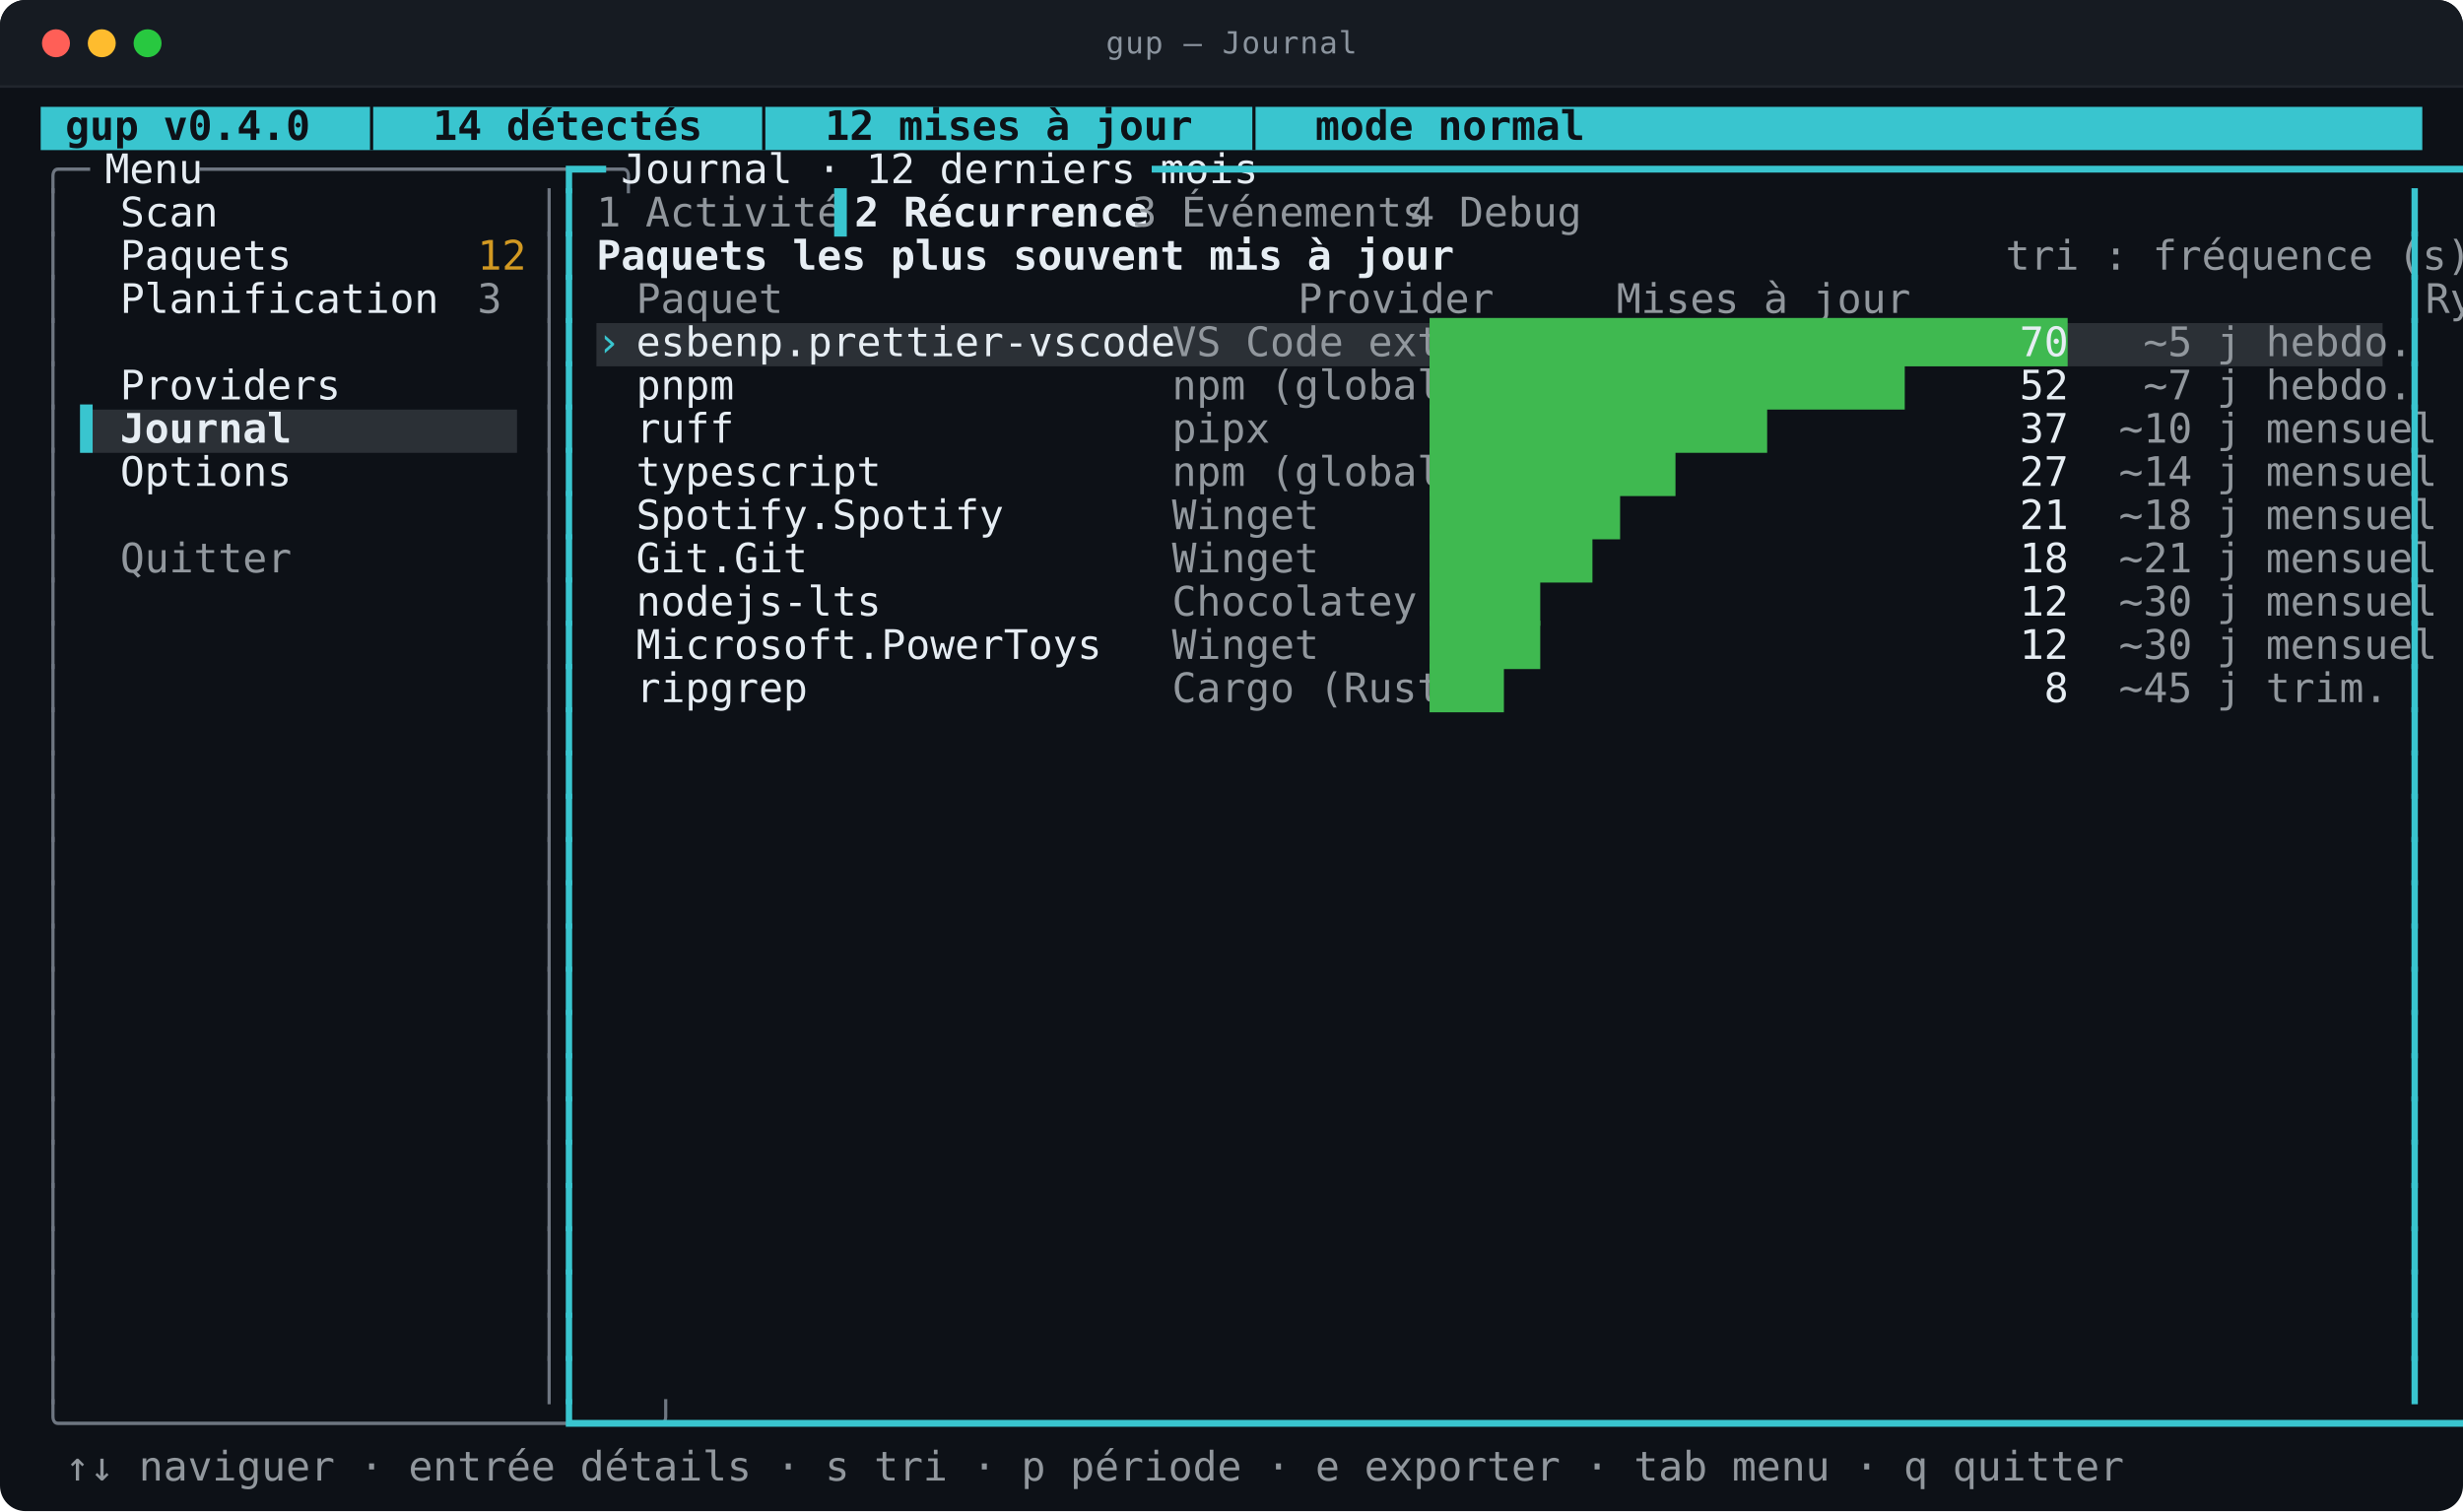
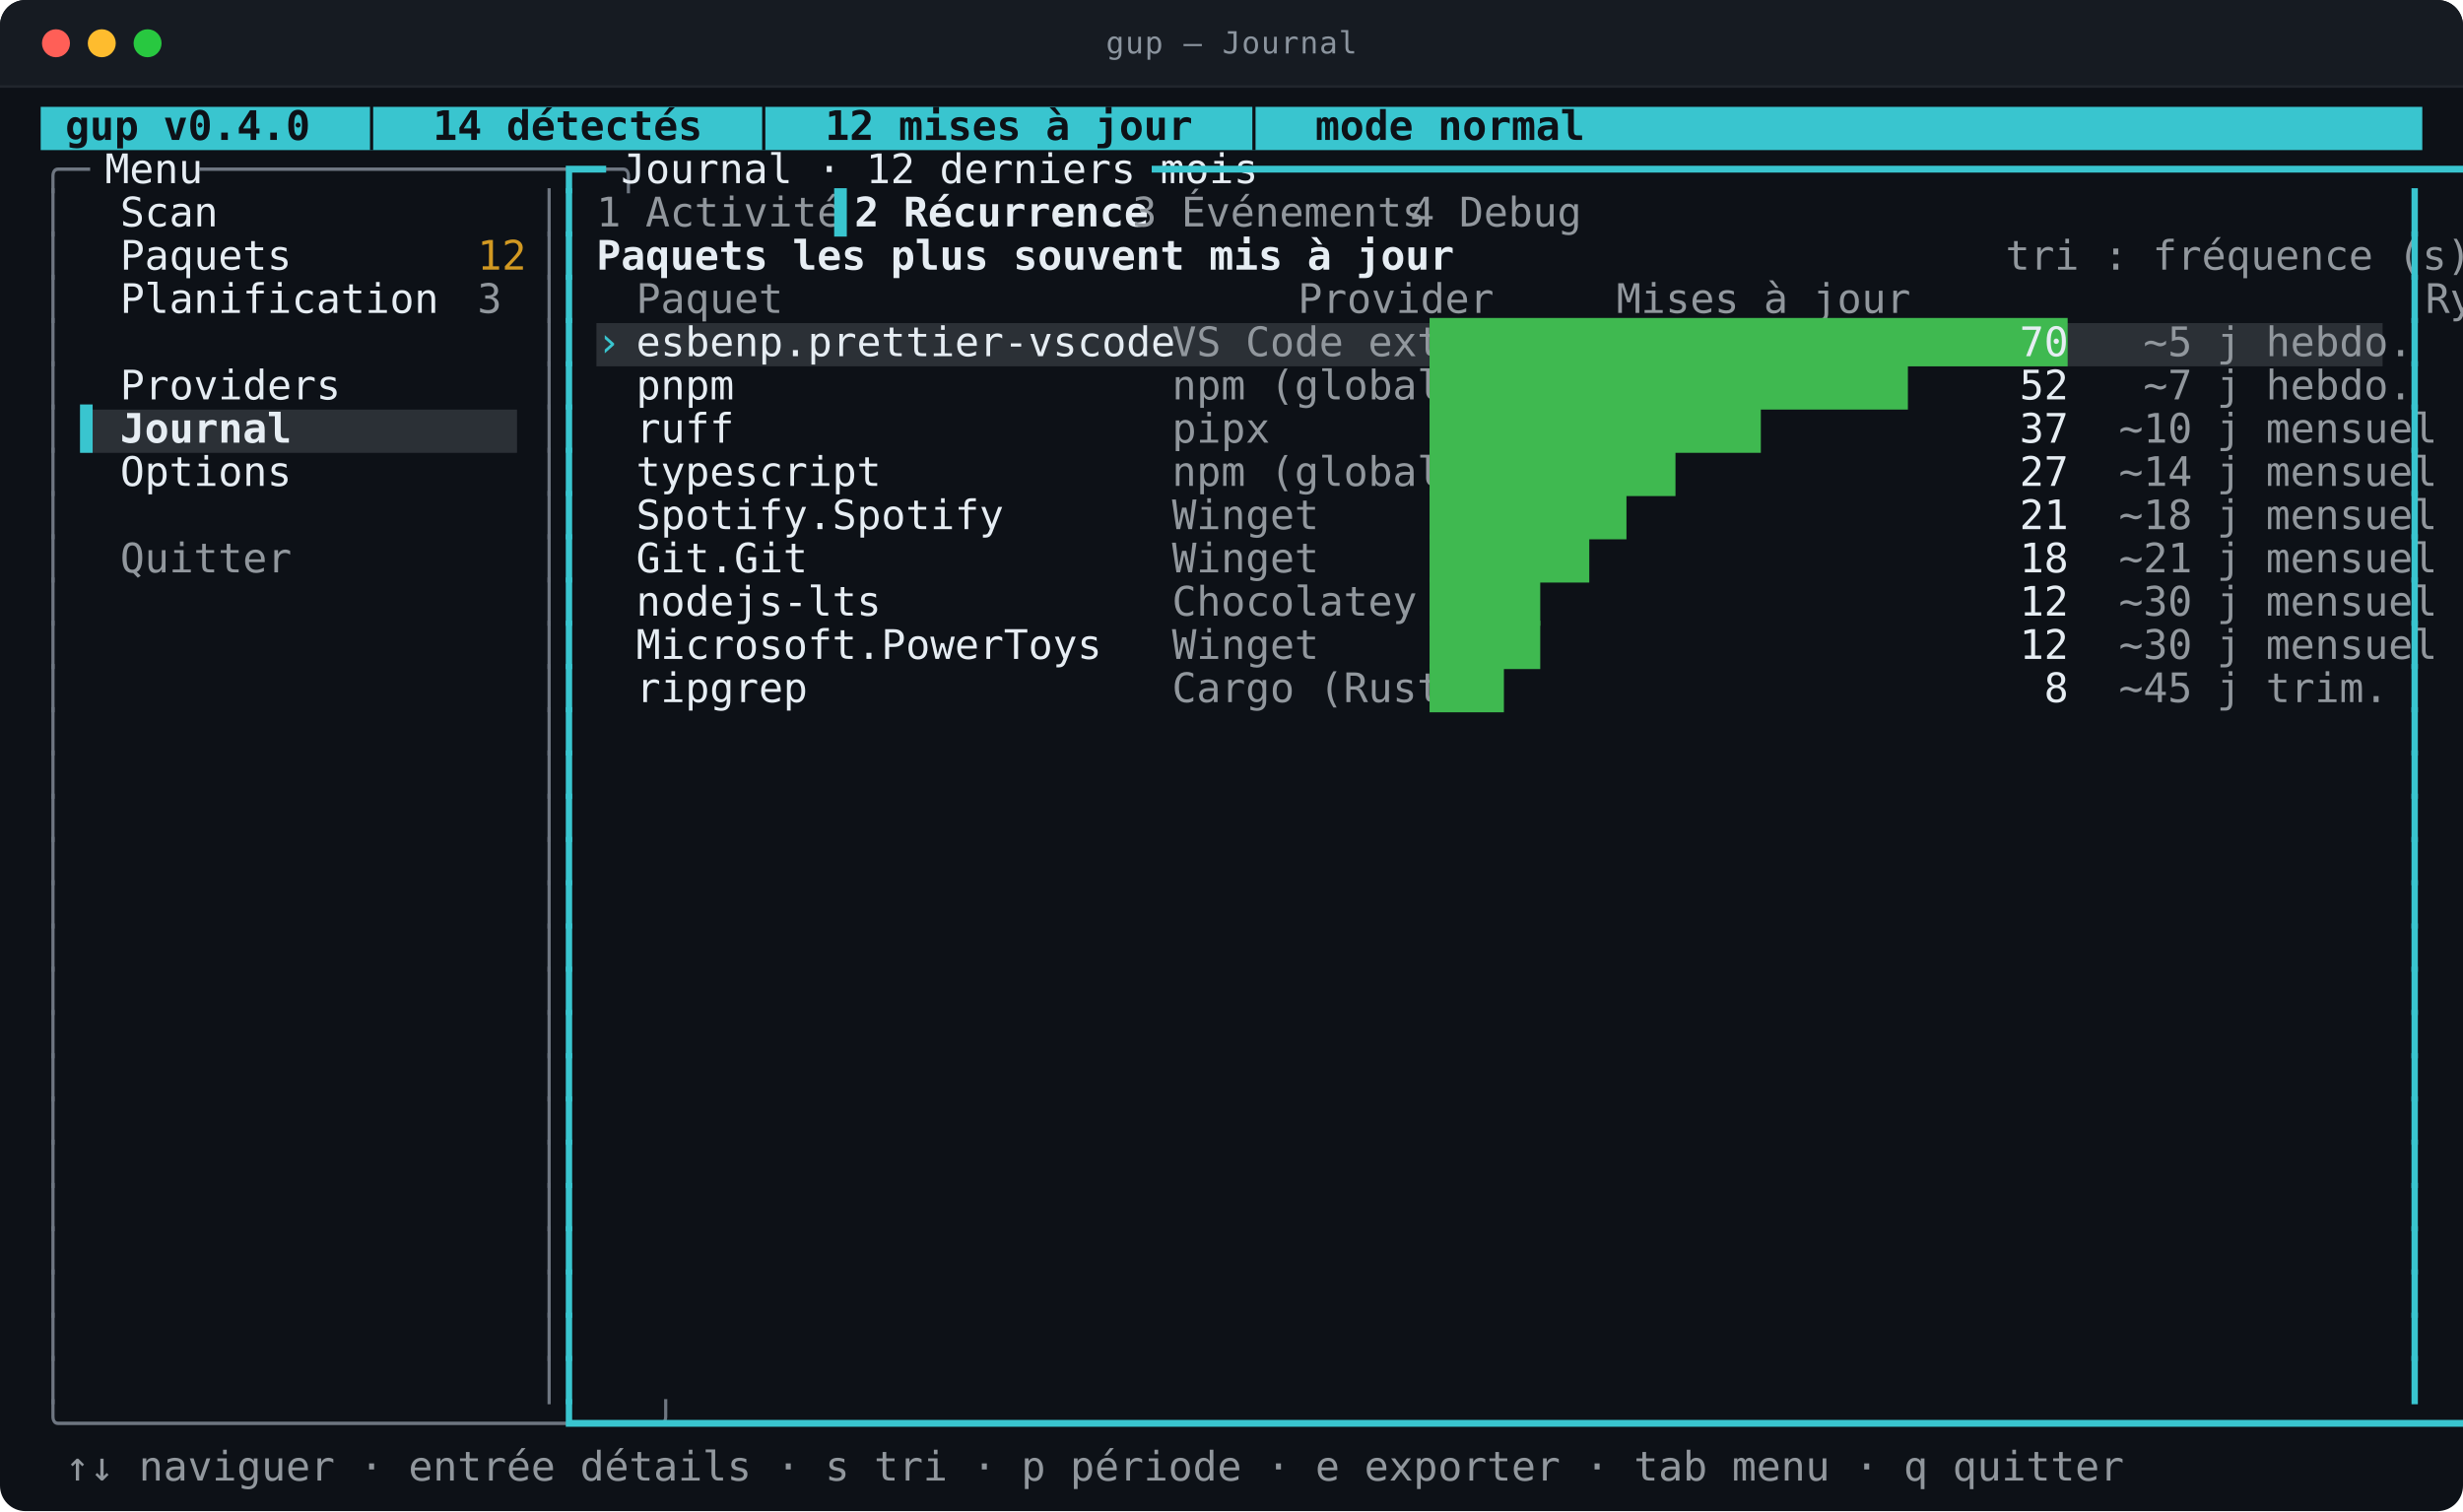
<svg xmlns="http://www.w3.org/2000/svg" viewBox="0 0 968.0 594.0" width="968.0" height="594.0" role="img" aria-labelledby="t d">
  <style>
text{font-family:ui-monospace,SFMono-Regular,"SF Mono",Menlo,Consolas,"DejaVu Sans Mono",monospace;font-size:16px}
.t{font-size:12px;letter-spacing:.4px;fill:#8b949e}
.b{font-weight:700}
.i{font-style:italic}
.u{text-decoration:underline}
.s{text-decoration:line-through}
.us{text-decoration:underline line-through}
.d{opacity:0.62}
.c0{fill:#39c5cf}
.c1{fill:#2b3036}
.c2{fill:#0d1117}
.c3{fill:#6e7681}
.c4{fill:#e6edf3}
.c5{fill:#91979d}
.c6{fill:#d29922}
.c7{fill:#3fb950}
</style>
  <rect y="0.0" width="968.0" height="594.0" rx="10.0" fill="#0d1117" />
  <rect y="0.0" width="968.0" height="34.0" rx="10.0" fill="#161b22" />
  <rect y="24.0" width="968.0" height="10.0" fill="#161b22" />
  <line x1="0.0" y1="34.0" x2="968.0" y2="34.0" stroke="#21262d" />
  <circle cx="22.0" cy="17.0" r="5.5" fill="#ff5f57" />
  <circle cx="40.0" cy="17.0" r="5.5" fill="#febc2e" />
  <circle cx="58.0" cy="17.0" r="5.5" fill="#28c840" />
  <text class="t" x="484.0" y="21.0" text-anchor="middle">gup — Journal</text>
  <rect class="c0" x="16.0" y="42.0" width="936.0" height="17.0" />
  <rect class="c1" x="234.4" y="127.0" width="702.0" height="17.0" />
  <rect class="c1" x="31.6" y="161.0" width="171.6" height="17.0" />
  <text class="c2 b" x="16.0" y="55.0" textLength="491.4" lengthAdjust="spacingAndGlyphs" xml:space="preserve"> gup v0.4.0  │  14 détectés  │  12 mises à jour  │  mode normal</text>
  <text class="c3" x="16.0" y="72.0" textLength="15.6" lengthAdjust="spacingAndGlyphs" xml:space="preserve">╭─</text>
  <text class="c4" x="31.6" y="72.0" textLength="46.8" lengthAdjust="spacingAndGlyphs" xml:space="preserve"> Menu </text>
  <text class="c3" x="78.4" y="72.0" textLength="140.4" lengthAdjust="spacingAndGlyphs" xml:space="preserve">─────────────────╮</text>
  <text class="c0" x="218.8" y="72.0" textLength="15.6" lengthAdjust="spacingAndGlyphs" xml:space="preserve">┏━</text>
  <text class="c4" x="234.4" y="72.0" textLength="218.4" lengthAdjust="spacingAndGlyphs" xml:space="preserve"> Journal · 12 derniers mois </text>
  <text class="c0" x="452.8" y="72.0" textLength="499.2" lengthAdjust="spacingAndGlyphs" xml:space="preserve">━━━━━━━━━━━━━━━━━━━━━━━━━━━━━━━━━━━━━━━━━━━━━━━━━━━━━━━━━━━━━━━┓</text>
  <text class="c3" x="16.0" y="89.0" textLength="7.8" lengthAdjust="spacingAndGlyphs" xml:space="preserve">│</text>
  <text class="c4" x="47.2" y="89.0" textLength="140.4" lengthAdjust="spacingAndGlyphs" xml:space="preserve">Scan              </text>
  <text class="c3" x="211.0" y="89.0" textLength="7.8" lengthAdjust="spacingAndGlyphs" xml:space="preserve">│</text>
  <text class="c0" x="218.8" y="89.0" textLength="7.8" lengthAdjust="spacingAndGlyphs" xml:space="preserve">┃</text>
  <text class="c5" x="234.4" y="89.0" textLength="78.0" lengthAdjust="spacingAndGlyphs" xml:space="preserve">1 Activité</text>
  <text class="c0" x="328.0" y="89.0" textLength="7.8" lengthAdjust="spacingAndGlyphs" xml:space="preserve">▌</text>
  <text class="c4 b" x="335.8" y="89.0" textLength="93.6" lengthAdjust="spacingAndGlyphs" xml:space="preserve">2 Récurrence</text>
  <text class="c5" x="445.0" y="89.0" textLength="93.6" lengthAdjust="spacingAndGlyphs" xml:space="preserve">3 Événements</text>
  <text class="c5" x="554.2" y="89.0" textLength="54.6" lengthAdjust="spacingAndGlyphs" xml:space="preserve">4 Debug</text>
  <text class="c0" x="944.2" y="89.0" textLength="7.8" lengthAdjust="spacingAndGlyphs" xml:space="preserve">┃</text>
  <text class="c3" x="16.0" y="106.0" textLength="7.8" lengthAdjust="spacingAndGlyphs" xml:space="preserve">│</text>
  <text class="c4" x="47.2" y="106.0" textLength="140.4" lengthAdjust="spacingAndGlyphs" xml:space="preserve">Paquets           </text>
  <text class="c6" x="187.6" y="106.0" textLength="15.6" lengthAdjust="spacingAndGlyphs" xml:space="preserve">12</text>
  <text class="c3" x="211.0" y="106.0" textLength="7.8" lengthAdjust="spacingAndGlyphs" xml:space="preserve">│</text>
  <text class="c0" x="218.8" y="106.0" textLength="7.8" lengthAdjust="spacingAndGlyphs" xml:space="preserve">┃</text>
  <text class="c4 b" x="234.4" y="106.0" textLength="553.8" lengthAdjust="spacingAndGlyphs" xml:space="preserve">Paquets les plus souvent mis à jour                                    </text>
  <text class="c5" x="788.2" y="106.0" textLength="148.2" lengthAdjust="spacingAndGlyphs" xml:space="preserve">tri : fréquence (s)</text>
  <text class="c0" x="944.2" y="106.0" textLength="7.8" lengthAdjust="spacingAndGlyphs" xml:space="preserve">┃</text>
  <text class="c3" x="16.0" y="123.0" textLength="7.8" lengthAdjust="spacingAndGlyphs" xml:space="preserve">│</text>
  <text class="c4" x="47.2" y="123.0" textLength="140.4" lengthAdjust="spacingAndGlyphs" xml:space="preserve">Planification     </text>
  <text class="c5" x="187.6" y="123.0" textLength="7.8" lengthAdjust="spacingAndGlyphs" xml:space="preserve">3</text>
  <text class="c3" x="211.0" y="123.0" textLength="7.8" lengthAdjust="spacingAndGlyphs" xml:space="preserve">│</text>
  <text class="c0" x="218.8" y="123.0" textLength="7.8" lengthAdjust="spacingAndGlyphs" xml:space="preserve">┃</text>
  <text class="c5" x="250.0" y="123.0" textLength="616.2" lengthAdjust="spacingAndGlyphs" xml:space="preserve">Paquet                     Provider     Mises à jour                     Rythme</text>
  <text class="c0" x="944.2" y="123.0" textLength="7.8" lengthAdjust="spacingAndGlyphs" xml:space="preserve">┃</text>
  <text class="c3" x="16.0" y="140.0" textLength="7.8" lengthAdjust="spacingAndGlyphs" xml:space="preserve">│</text>
  <text class="c3" x="211.0" y="140.0" textLength="7.8" lengthAdjust="spacingAndGlyphs" xml:space="preserve">│</text>
  <text class="c0" x="218.8" y="140.0" textLength="7.8" lengthAdjust="spacingAndGlyphs" xml:space="preserve">┃</text>
  <text class="c0" x="234.4" y="140.0" textLength="15.6" lengthAdjust="spacingAndGlyphs" xml:space="preserve">› </text>
  <text class="c4" x="250.0" y="140.0" textLength="210.6" lengthAdjust="spacingAndGlyphs" xml:space="preserve">esbenp.prettier-vscode     </text>
  <text class="c5" x="460.6" y="140.0" textLength="101.4" lengthAdjust="spacingAndGlyphs" xml:space="preserve">VS Code ext… </text>
  <text class="c7" x="562.0" y="140.0" textLength="202.8" lengthAdjust="spacingAndGlyphs" xml:space="preserve">██████████████████████████</text>
  <text class="c4" x="764.8" y="140.0" textLength="39.0" lengthAdjust="spacingAndGlyphs" xml:space="preserve">   70</text>
  <text class="c5" x="803.8" y="140.0" textLength="132.6" lengthAdjust="spacingAndGlyphs" xml:space="preserve">    ~5 j hebdo.  </text>
  <text class="c0" x="944.2" y="140.0" textLength="7.8" lengthAdjust="spacingAndGlyphs" xml:space="preserve">┃</text>
  <text class="c3" x="16.0" y="157.0" textLength="7.8" lengthAdjust="spacingAndGlyphs" xml:space="preserve">│</text>
  <text class="c4" x="47.2" y="157.0" textLength="140.4" lengthAdjust="spacingAndGlyphs" xml:space="preserve">Providers         </text>
  <text class="c3" x="211.0" y="157.0" textLength="7.8" lengthAdjust="spacingAndGlyphs" xml:space="preserve">│</text>
  <text class="c0" x="218.8" y="157.0" textLength="7.8" lengthAdjust="spacingAndGlyphs" xml:space="preserve">┃</text>
  <text class="c4" x="250.0" y="157.0" textLength="210.6" lengthAdjust="spacingAndGlyphs" xml:space="preserve">pnpm                       </text>
  <text class="c5" x="460.6" y="157.0" textLength="101.4" lengthAdjust="spacingAndGlyphs" xml:space="preserve">npm (global) </text>
-   <text class="c7" x="562.0" y="157.0" textLength="202.8" lengthAdjust="spacingAndGlyphs" xml:space="preserve">███████████████████▍      </text>
+   <text class="c7" x="562.0" y="157.0" textLength="202.8" lengthAdjust="spacingAndGlyphs" xml:space="preserve">███████████████████▌      </text>
  <text class="c4" x="764.8" y="157.0" textLength="39.0" lengthAdjust="spacingAndGlyphs" xml:space="preserve">   52</text>
  <text class="c5" x="803.8" y="157.0" textLength="132.6" lengthAdjust="spacingAndGlyphs" xml:space="preserve">    ~7 j hebdo.  </text>
  <text class="c0" x="944.2" y="157.0" textLength="7.8" lengthAdjust="spacingAndGlyphs" xml:space="preserve">┃</text>
  <text class="c3" x="16.0" y="174.0" textLength="7.8" lengthAdjust="spacingAndGlyphs" xml:space="preserve">│</text>
  <text class="c0" x="31.6" y="174.0" textLength="15.6" lengthAdjust="spacingAndGlyphs" xml:space="preserve">▌ </text>
  <text class="c4 b" x="47.2" y="174.0" textLength="140.4" lengthAdjust="spacingAndGlyphs" xml:space="preserve">Journal           </text>
  <text class="c3" x="211.0" y="174.0" textLength="7.8" lengthAdjust="spacingAndGlyphs" xml:space="preserve">│</text>
  <text class="c0" x="218.8" y="174.0" textLength="7.8" lengthAdjust="spacingAndGlyphs" xml:space="preserve">┃</text>
  <text class="c4" x="250.0" y="174.0" textLength="210.6" lengthAdjust="spacingAndGlyphs" xml:space="preserve">ruff                       </text>
  <text class="c5" x="460.6" y="174.0" textLength="101.4" lengthAdjust="spacingAndGlyphs" xml:space="preserve">pipx         </text>
-   <text class="c7" x="562.0" y="174.0" textLength="202.8" lengthAdjust="spacingAndGlyphs" xml:space="preserve">█████████████▊            </text>
+   <text class="c7" x="562.0" y="174.0" textLength="202.8" lengthAdjust="spacingAndGlyphs" xml:space="preserve">█████████████▌            </text>
  <text class="c4" x="764.8" y="174.0" textLength="39.0" lengthAdjust="spacingAndGlyphs" xml:space="preserve">   37</text>
  <text class="c5" x="803.8" y="174.0" textLength="132.6" lengthAdjust="spacingAndGlyphs" xml:space="preserve">   ~10 j mensuel </text>
  <text class="c0" x="944.2" y="174.0" textLength="7.8" lengthAdjust="spacingAndGlyphs" xml:space="preserve">┃</text>
  <text class="c3" x="16.0" y="191.0" textLength="7.8" lengthAdjust="spacingAndGlyphs" xml:space="preserve">│</text>
  <text class="c4" x="47.2" y="191.0" textLength="140.4" lengthAdjust="spacingAndGlyphs" xml:space="preserve">Options           </text>
  <text class="c3" x="211.0" y="191.0" textLength="7.8" lengthAdjust="spacingAndGlyphs" xml:space="preserve">│</text>
  <text class="c0" x="218.8" y="191.0" textLength="7.8" lengthAdjust="spacingAndGlyphs" xml:space="preserve">┃</text>
  <text class="c4" x="250.0" y="191.0" textLength="210.6" lengthAdjust="spacingAndGlyphs" xml:space="preserve">typescript                 </text>
  <text class="c5" x="460.6" y="191.0" textLength="101.4" lengthAdjust="spacingAndGlyphs" xml:space="preserve">npm (global) </text>
  <text class="c7" x="562.0" y="191.0" textLength="202.8" lengthAdjust="spacingAndGlyphs" xml:space="preserve">██████████                </text>
  <text class="c4" x="764.8" y="191.0" textLength="39.0" lengthAdjust="spacingAndGlyphs" xml:space="preserve">   27</text>
  <text class="c5" x="803.8" y="191.0" textLength="132.6" lengthAdjust="spacingAndGlyphs" xml:space="preserve">   ~14 j mensuel </text>
  <text class="c0" x="944.2" y="191.0" textLength="7.8" lengthAdjust="spacingAndGlyphs" xml:space="preserve">┃</text>
  <text class="c3" x="16.0" y="208.0" textLength="7.8" lengthAdjust="spacingAndGlyphs" xml:space="preserve">│</text>
  <text class="c3" x="211.0" y="208.0" textLength="7.8" lengthAdjust="spacingAndGlyphs" xml:space="preserve">│</text>
  <text class="c0" x="218.8" y="208.0" textLength="7.8" lengthAdjust="spacingAndGlyphs" xml:space="preserve">┃</text>
  <text class="c4" x="250.0" y="208.0" textLength="210.6" lengthAdjust="spacingAndGlyphs" xml:space="preserve">Spotify.Spotify            </text>
  <text class="c5" x="460.6" y="208.0" textLength="101.4" lengthAdjust="spacingAndGlyphs" xml:space="preserve">Winget       </text>
-   <text class="c7" x="562.0" y="208.0" textLength="202.8" lengthAdjust="spacingAndGlyphs" xml:space="preserve">███████▊                  </text>
+   <text class="c7" x="562.0" y="208.0" textLength="202.8" lengthAdjust="spacingAndGlyphs" xml:space="preserve">████████                  </text>
  <text class="c4" x="764.8" y="208.0" textLength="39.0" lengthAdjust="spacingAndGlyphs" xml:space="preserve">   21</text>
  <text class="c5" x="803.8" y="208.0" textLength="132.6" lengthAdjust="spacingAndGlyphs" xml:space="preserve">   ~18 j mensuel </text>
  <text class="c0" x="944.2" y="208.0" textLength="7.8" lengthAdjust="spacingAndGlyphs" xml:space="preserve">┃</text>
  <text class="c3" x="16.0" y="225.0" textLength="7.8" lengthAdjust="spacingAndGlyphs" xml:space="preserve">│</text>
  <text class="c5" x="47.2" y="225.0" textLength="140.4" lengthAdjust="spacingAndGlyphs" xml:space="preserve">Quitter           </text>
  <text class="c3" x="211.0" y="225.0" textLength="7.8" lengthAdjust="spacingAndGlyphs" xml:space="preserve">│</text>
  <text class="c0" x="218.8" y="225.0" textLength="7.8" lengthAdjust="spacingAndGlyphs" xml:space="preserve">┃</text>
  <text class="c4" x="250.0" y="225.0" textLength="210.6" lengthAdjust="spacingAndGlyphs" xml:space="preserve">Git.Git                    </text>
  <text class="c5" x="460.6" y="225.0" textLength="101.4" lengthAdjust="spacingAndGlyphs" xml:space="preserve">Winget       </text>
-   <text class="c7" x="562.0" y="225.0" textLength="202.8" lengthAdjust="spacingAndGlyphs" xml:space="preserve">██████▋                   </text>
+   <text class="c7" x="562.0" y="225.0" textLength="202.8" lengthAdjust="spacingAndGlyphs" xml:space="preserve">██████▌                   </text>
  <text class="c4" x="764.8" y="225.0" textLength="39.0" lengthAdjust="spacingAndGlyphs" xml:space="preserve">   18</text>
  <text class="c5" x="803.8" y="225.0" textLength="132.6" lengthAdjust="spacingAndGlyphs" xml:space="preserve">   ~21 j mensuel </text>
  <text class="c0" x="944.2" y="225.0" textLength="7.8" lengthAdjust="spacingAndGlyphs" xml:space="preserve">┃</text>
  <text class="c3" x="16.0" y="242.0" textLength="7.8" lengthAdjust="spacingAndGlyphs" xml:space="preserve">│</text>
  <text class="c3" x="211.0" y="242.0" textLength="7.8" lengthAdjust="spacingAndGlyphs" xml:space="preserve">│</text>
  <text class="c0" x="218.8" y="242.0" textLength="7.8" lengthAdjust="spacingAndGlyphs" xml:space="preserve">┃</text>
  <text class="c4" x="250.0" y="242.0" textLength="210.6" lengthAdjust="spacingAndGlyphs" xml:space="preserve">nodejs-lts                 </text>
  <text class="c5" x="460.6" y="242.0" textLength="101.4" lengthAdjust="spacingAndGlyphs" xml:space="preserve">Chocolatey   </text>
  <text class="c7" x="562.0" y="242.0" textLength="202.8" lengthAdjust="spacingAndGlyphs" xml:space="preserve">████▌                     </text>
  <text class="c4" x="764.8" y="242.0" textLength="39.0" lengthAdjust="spacingAndGlyphs" xml:space="preserve">   12</text>
  <text class="c5" x="803.8" y="242.0" textLength="132.6" lengthAdjust="spacingAndGlyphs" xml:space="preserve">   ~30 j mensuel </text>
  <text class="c0" x="944.2" y="242.0" textLength="7.8" lengthAdjust="spacingAndGlyphs" xml:space="preserve">┃</text>
  <text class="c3" x="16.0" y="259.0" textLength="7.8" lengthAdjust="spacingAndGlyphs" xml:space="preserve">│</text>
  <text class="c3" x="211.0" y="259.0" textLength="7.8" lengthAdjust="spacingAndGlyphs" xml:space="preserve">│</text>
  <text class="c0" x="218.8" y="259.0" textLength="7.8" lengthAdjust="spacingAndGlyphs" xml:space="preserve">┃</text>
  <text class="c4" x="250.0" y="259.0" textLength="210.6" lengthAdjust="spacingAndGlyphs" xml:space="preserve">Microsoft.PowerToys        </text>
  <text class="c5" x="460.6" y="259.0" textLength="101.4" lengthAdjust="spacingAndGlyphs" xml:space="preserve">Winget       </text>
  <text class="c7" x="562.0" y="259.0" textLength="202.8" lengthAdjust="spacingAndGlyphs" xml:space="preserve">████▌                     </text>
  <text class="c4" x="764.8" y="259.0" textLength="39.0" lengthAdjust="spacingAndGlyphs" xml:space="preserve">   12</text>
  <text class="c5" x="803.8" y="259.0" textLength="132.6" lengthAdjust="spacingAndGlyphs" xml:space="preserve">   ~30 j mensuel </text>
  <text class="c0" x="944.2" y="259.0" textLength="7.8" lengthAdjust="spacingAndGlyphs" xml:space="preserve">┃</text>
  <text class="c3" x="16.0" y="276.0" textLength="7.8" lengthAdjust="spacingAndGlyphs" xml:space="preserve">│</text>
  <text class="c3" x="211.0" y="276.0" textLength="7.8" lengthAdjust="spacingAndGlyphs" xml:space="preserve">│</text>
  <text class="c0" x="218.8" y="276.0" textLength="7.8" lengthAdjust="spacingAndGlyphs" xml:space="preserve">┃</text>
  <text class="c4" x="250.0" y="276.0" textLength="210.6" lengthAdjust="spacingAndGlyphs" xml:space="preserve">ripgrep                    </text>
  <text class="c5" x="460.6" y="276.0" textLength="101.4" lengthAdjust="spacingAndGlyphs" xml:space="preserve">Cargo (Rust) </text>
  <text class="c7" x="562.0" y="276.0" textLength="202.8" lengthAdjust="spacingAndGlyphs" xml:space="preserve">███                       </text>
  <text class="c4" x="764.8" y="276.0" textLength="39.0" lengthAdjust="spacingAndGlyphs" xml:space="preserve">    8</text>
  <text class="c5" x="803.8" y="276.0" textLength="132.6" lengthAdjust="spacingAndGlyphs" xml:space="preserve">   ~45 j trim.   </text>
  <text class="c0" x="944.2" y="276.0" textLength="7.8" lengthAdjust="spacingAndGlyphs" xml:space="preserve">┃</text>
  <text class="c3" x="16.0" y="293.0" textLength="7.8" lengthAdjust="spacingAndGlyphs" xml:space="preserve">│</text>
  <text class="c3" x="211.0" y="293.0" textLength="7.8" lengthAdjust="spacingAndGlyphs" xml:space="preserve">│</text>
  <text class="c0" x="218.8" y="293.0" textLength="7.8" lengthAdjust="spacingAndGlyphs" xml:space="preserve">┃</text>
  <text class="c0" x="944.2" y="293.0" textLength="7.8" lengthAdjust="spacingAndGlyphs" xml:space="preserve">┃</text>
  <text class="c3" x="16.0" y="310.0" textLength="7.8" lengthAdjust="spacingAndGlyphs" xml:space="preserve">│</text>
  <text class="c3" x="211.0" y="310.0" textLength="7.8" lengthAdjust="spacingAndGlyphs" xml:space="preserve">│</text>
  <text class="c0" x="218.8" y="310.0" textLength="7.8" lengthAdjust="spacingAndGlyphs" xml:space="preserve">┃</text>
  <text class="c0" x="944.2" y="310.0" textLength="7.8" lengthAdjust="spacingAndGlyphs" xml:space="preserve">┃</text>
  <text class="c3" x="16.0" y="327.0" textLength="7.8" lengthAdjust="spacingAndGlyphs" xml:space="preserve">│</text>
  <text class="c3" x="211.0" y="327.0" textLength="7.8" lengthAdjust="spacingAndGlyphs" xml:space="preserve">│</text>
  <text class="c0" x="218.8" y="327.0" textLength="7.8" lengthAdjust="spacingAndGlyphs" xml:space="preserve">┃</text>
  <text class="c0" x="944.2" y="327.0" textLength="7.8" lengthAdjust="spacingAndGlyphs" xml:space="preserve">┃</text>
  <text class="c3" x="16.0" y="344.0" textLength="7.8" lengthAdjust="spacingAndGlyphs" xml:space="preserve">│</text>
  <text class="c3" x="211.0" y="344.0" textLength="7.8" lengthAdjust="spacingAndGlyphs" xml:space="preserve">│</text>
  <text class="c0" x="218.8" y="344.0" textLength="7.8" lengthAdjust="spacingAndGlyphs" xml:space="preserve">┃</text>
  <text class="c0" x="944.2" y="344.0" textLength="7.8" lengthAdjust="spacingAndGlyphs" xml:space="preserve">┃</text>
  <text class="c3" x="16.0" y="361.0" textLength="7.8" lengthAdjust="spacingAndGlyphs" xml:space="preserve">│</text>
  <text class="c3" x="211.0" y="361.0" textLength="7.8" lengthAdjust="spacingAndGlyphs" xml:space="preserve">│</text>
  <text class="c0" x="218.8" y="361.0" textLength="7.8" lengthAdjust="spacingAndGlyphs" xml:space="preserve">┃</text>
  <text class="c0" x="944.2" y="361.0" textLength="7.8" lengthAdjust="spacingAndGlyphs" xml:space="preserve">┃</text>
  <text class="c3" x="16.0" y="378.0" textLength="7.8" lengthAdjust="spacingAndGlyphs" xml:space="preserve">│</text>
  <text class="c3" x="211.0" y="378.0" textLength="7.8" lengthAdjust="spacingAndGlyphs" xml:space="preserve">│</text>
  <text class="c0" x="218.8" y="378.0" textLength="7.8" lengthAdjust="spacingAndGlyphs" xml:space="preserve">┃</text>
  <text class="c0" x="944.2" y="378.0" textLength="7.8" lengthAdjust="spacingAndGlyphs" xml:space="preserve">┃</text>
  <text class="c3" x="16.0" y="395.0" textLength="7.8" lengthAdjust="spacingAndGlyphs" xml:space="preserve">│</text>
  <text class="c3" x="211.0" y="395.0" textLength="7.8" lengthAdjust="spacingAndGlyphs" xml:space="preserve">│</text>
  <text class="c0" x="218.8" y="395.0" textLength="7.8" lengthAdjust="spacingAndGlyphs" xml:space="preserve">┃</text>
  <text class="c0" x="944.2" y="395.0" textLength="7.8" lengthAdjust="spacingAndGlyphs" xml:space="preserve">┃</text>
  <text class="c3" x="16.0" y="412.0" textLength="7.8" lengthAdjust="spacingAndGlyphs" xml:space="preserve">│</text>
  <text class="c3" x="211.0" y="412.0" textLength="7.8" lengthAdjust="spacingAndGlyphs" xml:space="preserve">│</text>
  <text class="c0" x="218.8" y="412.0" textLength="7.8" lengthAdjust="spacingAndGlyphs" xml:space="preserve">┃</text>
  <text class="c0" x="944.2" y="412.0" textLength="7.8" lengthAdjust="spacingAndGlyphs" xml:space="preserve">┃</text>
  <text class="c3" x="16.0" y="429.0" textLength="7.8" lengthAdjust="spacingAndGlyphs" xml:space="preserve">│</text>
  <text class="c3" x="211.0" y="429.0" textLength="7.8" lengthAdjust="spacingAndGlyphs" xml:space="preserve">│</text>
  <text class="c0" x="218.8" y="429.0" textLength="7.8" lengthAdjust="spacingAndGlyphs" xml:space="preserve">┃</text>
  <text class="c0" x="944.2" y="429.0" textLength="7.8" lengthAdjust="spacingAndGlyphs" xml:space="preserve">┃</text>
  <text class="c3" x="16.0" y="446.0" textLength="7.8" lengthAdjust="spacingAndGlyphs" xml:space="preserve">│</text>
  <text class="c3" x="211.0" y="446.0" textLength="7.8" lengthAdjust="spacingAndGlyphs" xml:space="preserve">│</text>
  <text class="c0" x="218.8" y="446.0" textLength="7.8" lengthAdjust="spacingAndGlyphs" xml:space="preserve">┃</text>
  <text class="c0" x="944.2" y="446.0" textLength="7.8" lengthAdjust="spacingAndGlyphs" xml:space="preserve">┃</text>
  <text class="c3" x="16.0" y="463.0" textLength="7.8" lengthAdjust="spacingAndGlyphs" xml:space="preserve">│</text>
  <text class="c3" x="211.0" y="463.0" textLength="7.8" lengthAdjust="spacingAndGlyphs" xml:space="preserve">│</text>
  <text class="c0" x="218.8" y="463.0" textLength="7.8" lengthAdjust="spacingAndGlyphs" xml:space="preserve">┃</text>
  <text class="c0" x="944.2" y="463.0" textLength="7.8" lengthAdjust="spacingAndGlyphs" xml:space="preserve">┃</text>
  <text class="c3" x="16.0" y="480.0" textLength="7.8" lengthAdjust="spacingAndGlyphs" xml:space="preserve">│</text>
  <text class="c3" x="211.0" y="480.0" textLength="7.8" lengthAdjust="spacingAndGlyphs" xml:space="preserve">│</text>
  <text class="c0" x="218.8" y="480.0" textLength="7.8" lengthAdjust="spacingAndGlyphs" xml:space="preserve">┃</text>
  <text class="c0" x="944.2" y="480.0" textLength="7.8" lengthAdjust="spacingAndGlyphs" xml:space="preserve">┃</text>
  <text class="c3" x="16.0" y="497.0" textLength="7.8" lengthAdjust="spacingAndGlyphs" xml:space="preserve">│</text>
  <text class="c3" x="211.0" y="497.0" textLength="7.8" lengthAdjust="spacingAndGlyphs" xml:space="preserve">│</text>
  <text class="c0" x="218.8" y="497.0" textLength="7.8" lengthAdjust="spacingAndGlyphs" xml:space="preserve">┃</text>
  <text class="c0" x="944.2" y="497.0" textLength="7.8" lengthAdjust="spacingAndGlyphs" xml:space="preserve">┃</text>
  <text class="c3" x="16.0" y="514.0" textLength="7.8" lengthAdjust="spacingAndGlyphs" xml:space="preserve">│</text>
  <text class="c3" x="211.0" y="514.0" textLength="7.8" lengthAdjust="spacingAndGlyphs" xml:space="preserve">│</text>
  <text class="c0" x="218.8" y="514.0" textLength="7.8" lengthAdjust="spacingAndGlyphs" xml:space="preserve">┃</text>
  <text class="c0" x="944.2" y="514.0" textLength="7.8" lengthAdjust="spacingAndGlyphs" xml:space="preserve">┃</text>
  <text class="c3" x="16.0" y="531.0" textLength="7.8" lengthAdjust="spacingAndGlyphs" xml:space="preserve">│</text>
  <text class="c3" x="211.0" y="531.0" textLength="7.8" lengthAdjust="spacingAndGlyphs" xml:space="preserve">│</text>
  <text class="c0" x="218.8" y="531.0" textLength="7.8" lengthAdjust="spacingAndGlyphs" xml:space="preserve">┃</text>
  <text class="c0" x="944.2" y="531.0" textLength="7.8" lengthAdjust="spacingAndGlyphs" xml:space="preserve">┃</text>
  <text class="c3" x="16.0" y="548.0" textLength="7.8" lengthAdjust="spacingAndGlyphs" xml:space="preserve">│</text>
  <text class="c3" x="211.0" y="548.0" textLength="7.8" lengthAdjust="spacingAndGlyphs" xml:space="preserve">│</text>
  <text class="c0" x="218.8" y="548.0" textLength="7.8" lengthAdjust="spacingAndGlyphs" xml:space="preserve">┃</text>
  <text class="c0" x="944.2" y="548.0" textLength="7.8" lengthAdjust="spacingAndGlyphs" xml:space="preserve">┃</text>
  <text class="c3" x="16.0" y="565.0" textLength="202.8" lengthAdjust="spacingAndGlyphs" xml:space="preserve">╰────────────────────────╯</text>
  <text class="c0" x="218.8" y="565.0" textLength="733.2" lengthAdjust="spacingAndGlyphs" xml:space="preserve">┗━━━━━━━━━━━━━━━━━━━━━━━━━━━━━━━━━━━━━━━━━━━━━━━━━━━━━━━━━━━━━━━━━━━━━━━━━━━━━━━━━━━━━━━━━━━━┛</text>
  <text class="c5" x="16.0" y="582.0" textLength="663.0" lengthAdjust="spacingAndGlyphs" xml:space="preserve"> ↑↓ naviguer · entrée détails · s tri · p période · e exporter · tab menu · q quitter</text>
</svg>
